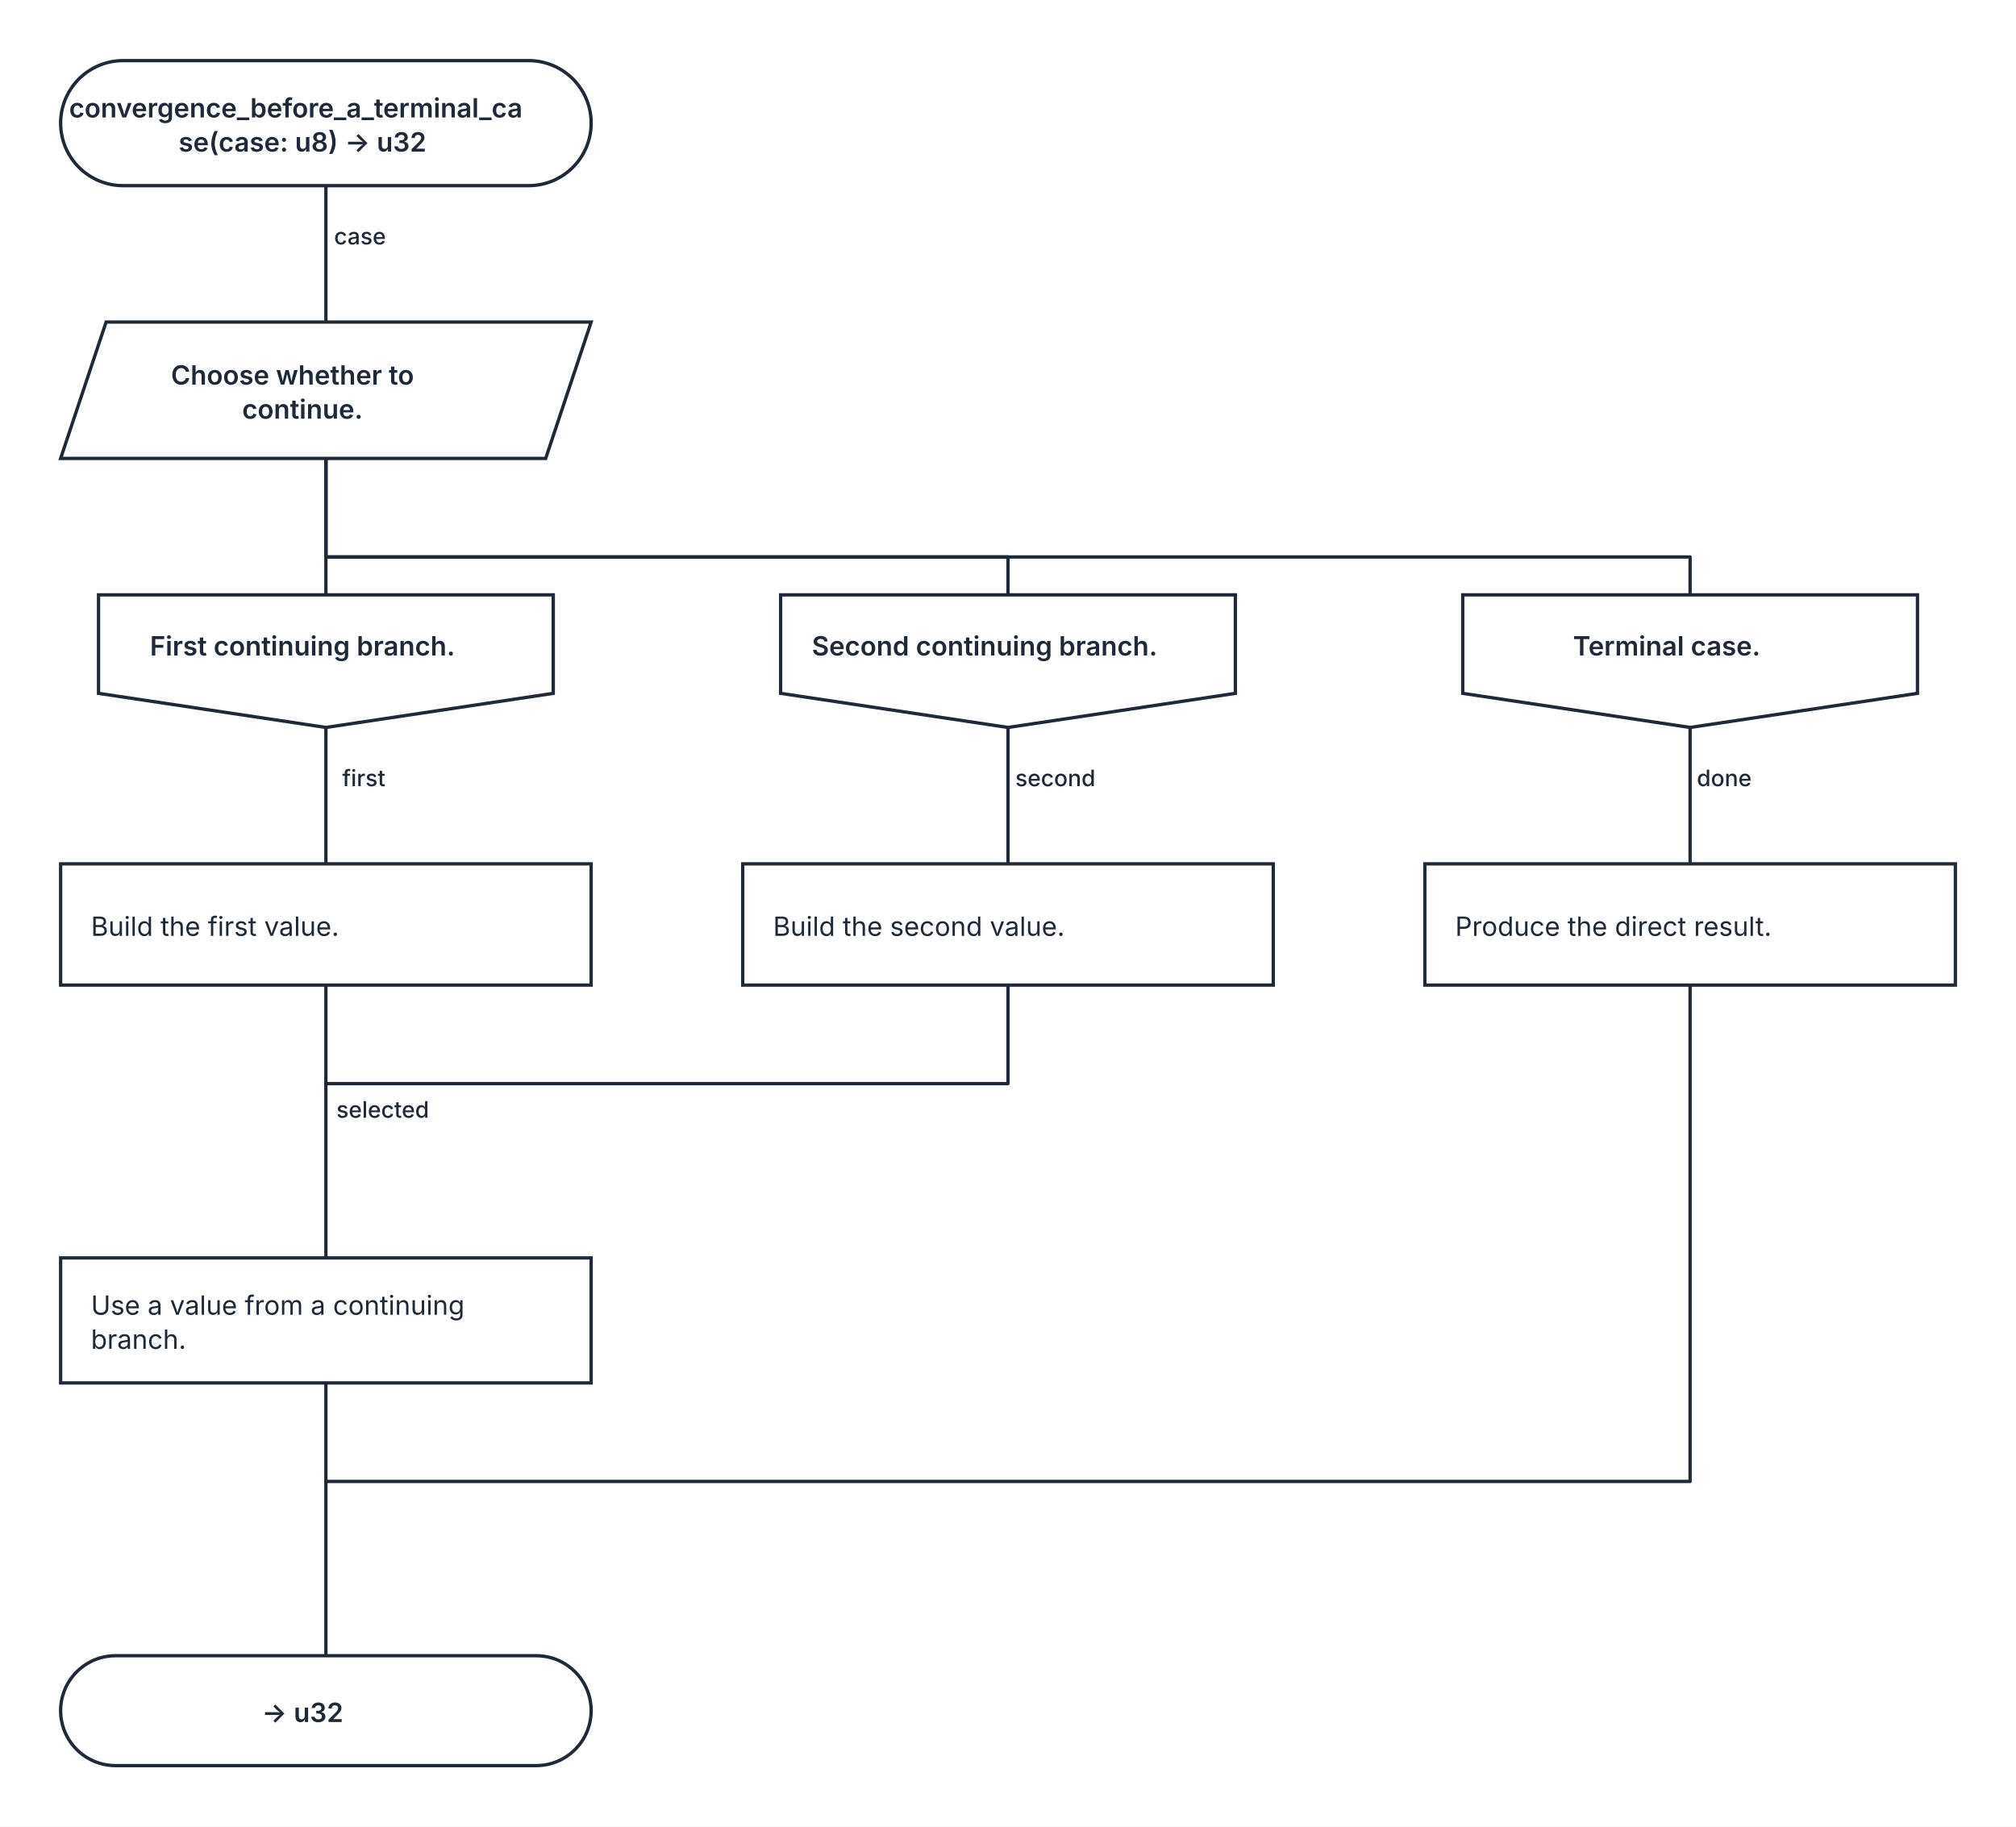
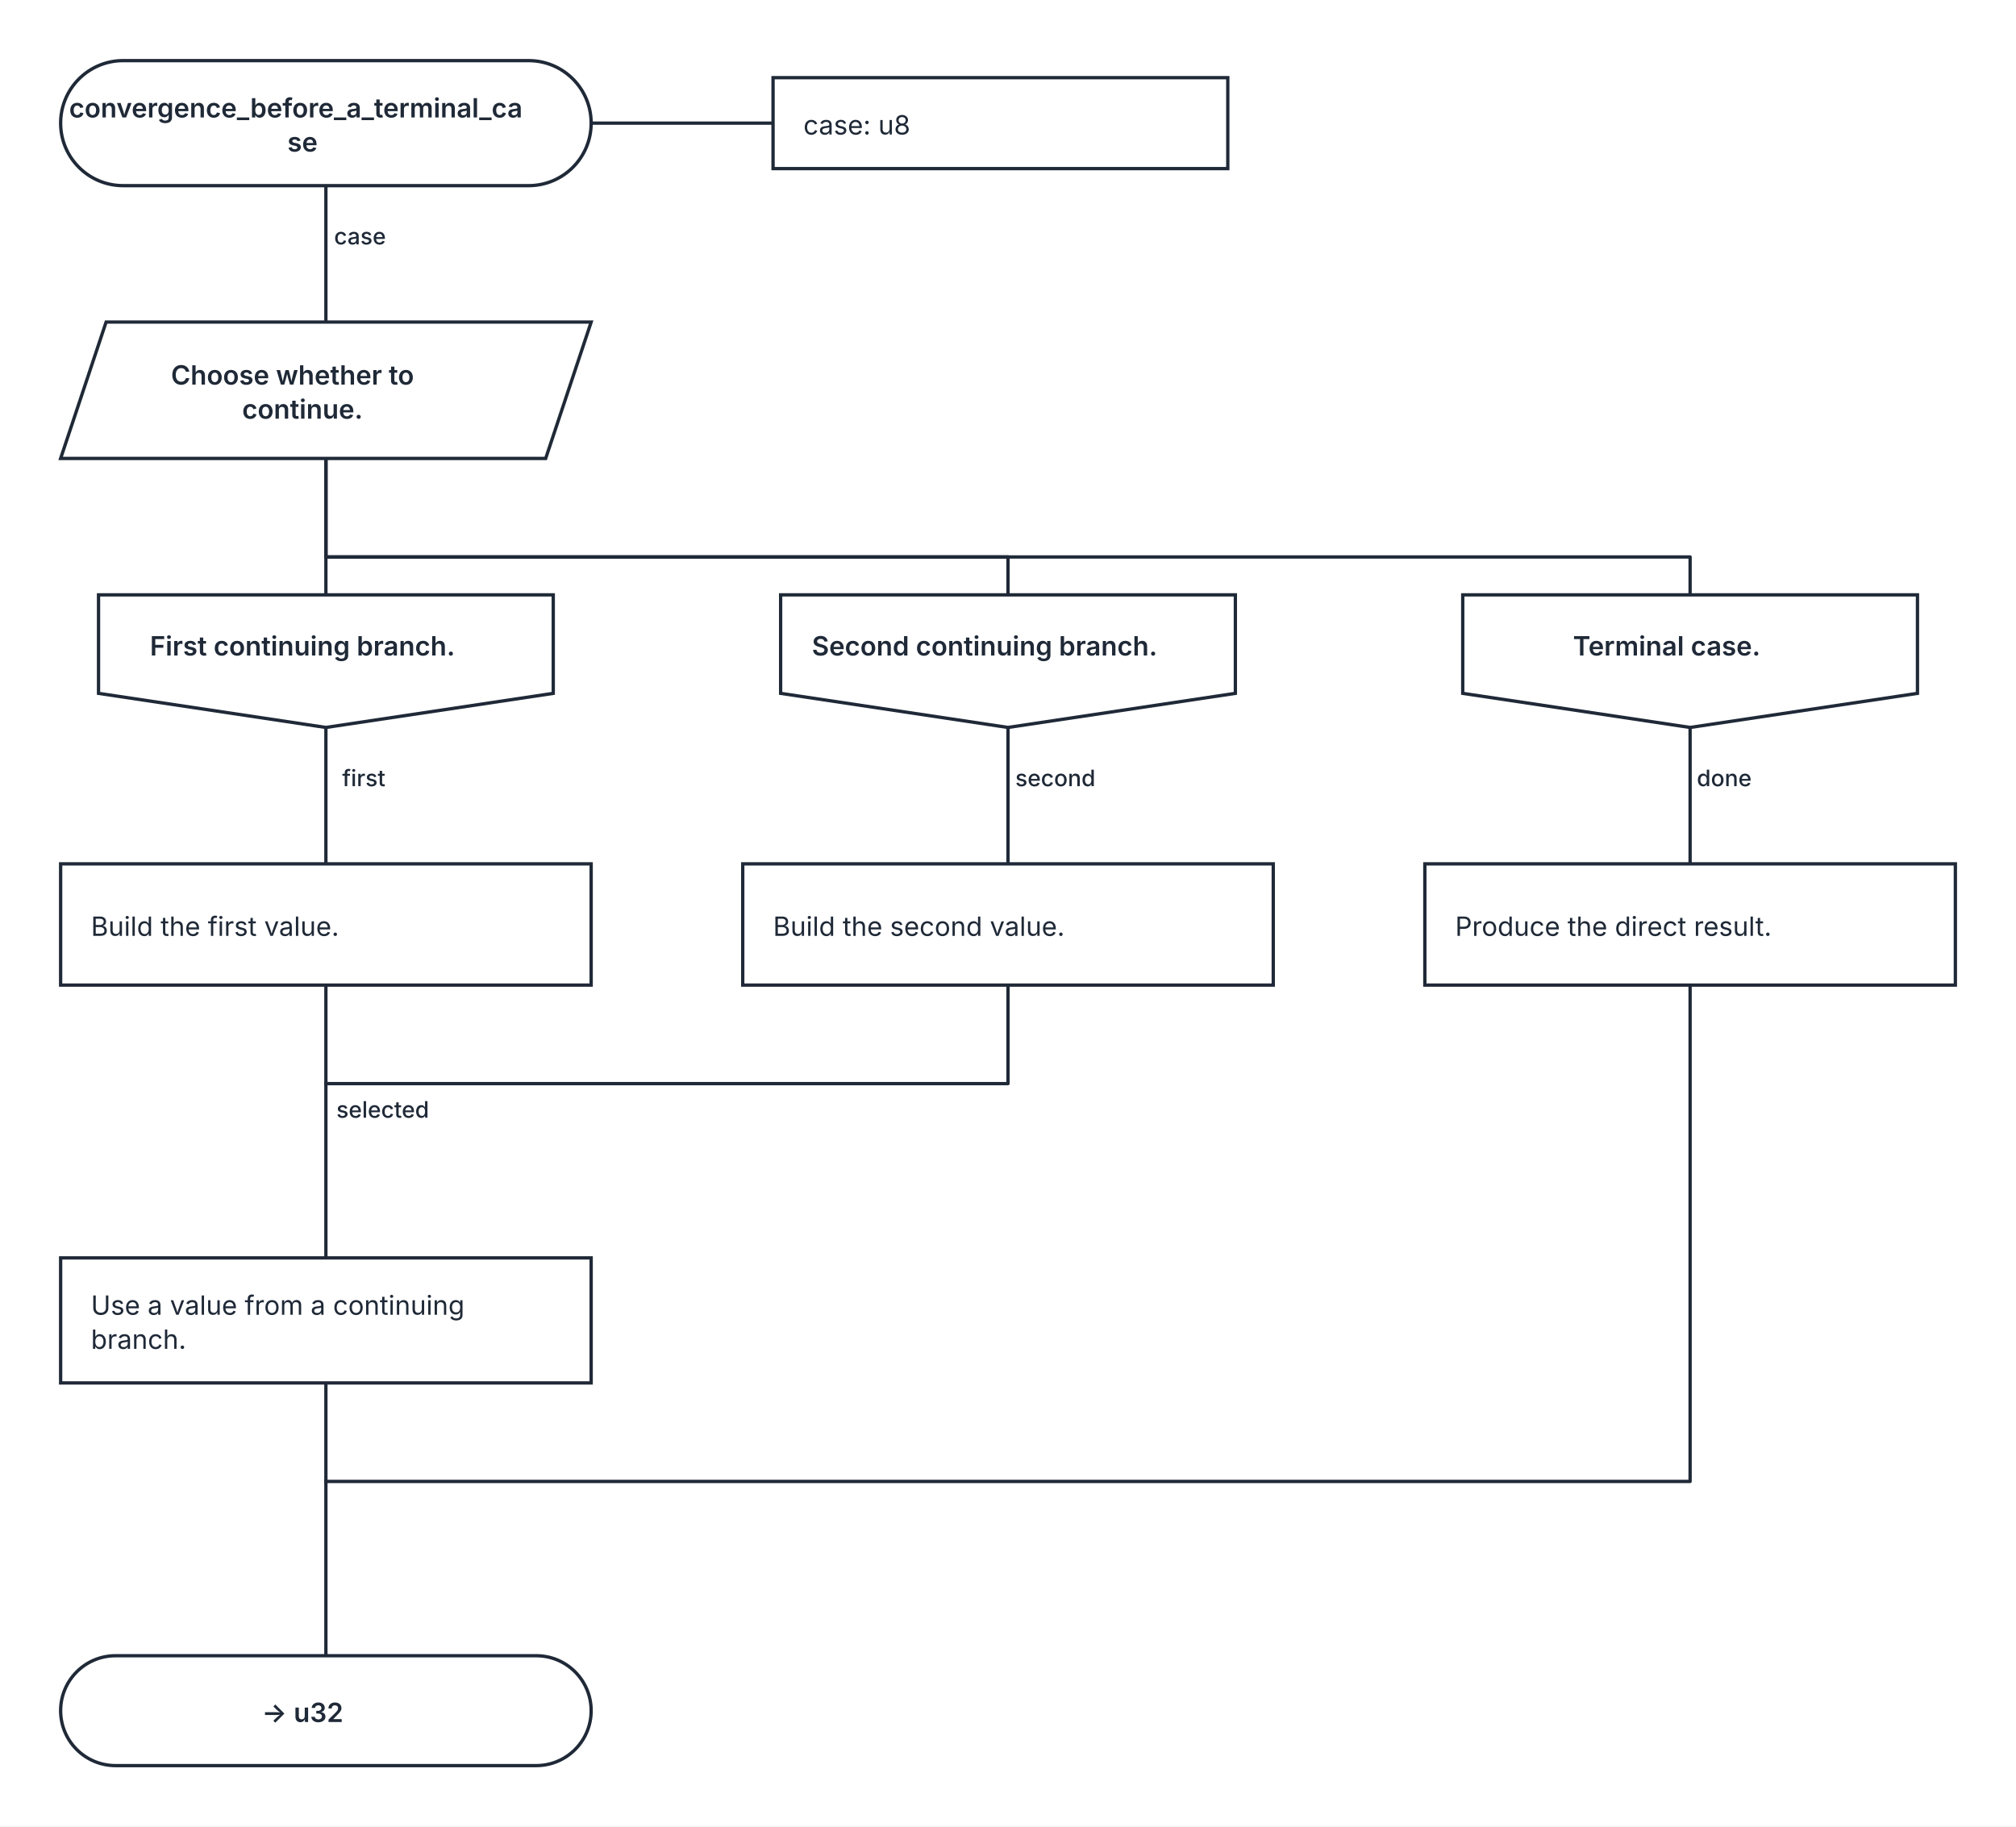
<svg xmlns="http://www.w3.org/2000/svg" width="1064" height="964" viewBox="0 0 1064 964" role="img" aria-labelledby="kaalang-title" aria-describedby="kaalang-description">
  <defs>
    <style>
      svg { color: #1f2937; font-family: Inter, ui-sans-serif, system-ui, -apple-system, BlinkMacSystemFont, "Segoe UI", sans-serif; text-rendering: optimizeLegibility; }
      .connection { fill: none; stroke: currentColor; stroke-width: 1.75; stroke-linecap: square; stroke-linejoin: round; }
      .connection-label { fill: currentColor; font-size: 12px; font-weight: 500; paint-order: stroke; stroke: #ffffff; stroke-width: 5px; stroke-linejoin: round; text-anchor: middle; }
+       .parameter-link { fill: none; stroke: currentColor; stroke-width: 1.75; }
      .node-shape { fill: #ffffff; stroke: currentColor; stroke-width: 1.75; }
      .label { fill: currentColor; font-size: 14px; text-anchor: middle; }
      .start .label, .question .label, .select .label, .case .label, .end .label { font-weight: 600; }
-       .action .label { font-weight: 400; text-anchor: start; }
+       .action .label, .parameter-panel .label { font-weight: 400; text-anchor: start; }
    </style>
  </defs>
  <rect width="100%" height="100%" fill="#ffffff" />
  <g class="connections">
    <path class="connection" d="M 172 98 L 172 170" />
    <path class="connection" d="M 172 242 L 172 314" />
    <path class="connection" d="M 172 242 L 172 294 L 532 294 L 532 314" />
    <path class="connection" d="M 172 242 L 172 294 L 892 294 L 892 314" />
    <path class="connection" d="M 172 384 L 172 456" />
    <path class="connection" d="M 532 384 L 532 456" />
    <path class="connection" d="M 892 384 L 892 456" />
    <path class="connection" d="M 172 520 L 172 572" />
    <path class="connection" d="M 532 520 L 532 572 L 172 572" />
    <path class="connection" d="M 892 520 L 892 782 L 172 782" />
    <path class="connection" d="M 172 730 L 172 782" />
    <path class="connection" d="M 172 572 L 172 664" />
    <path class="connection" d="M 172 782 L 172 874" />
    <text class="connection-label" x="210" y="590" xml:space="preserve">
      <tspan x="210" dy="0">selected</tspan>
    </text>
    <text class="connection-label" x="198" y="129" xml:space="preserve">
      <tspan x="198" dy="0">case</tspan>
    </text>
    <text class="connection-label" x="200" y="415" xml:space="preserve">
      <tspan x="200" dy="0">first</tspan>
    </text>
    <text class="connection-label" x="565" y="415" xml:space="preserve">
      <tspan x="565" dy="0">second</tspan>
    </text>
    <text class="connection-label" x="918" y="415" xml:space="preserve">
      <tspan x="918" dy="0">done</tspan>
    </text>
  </g>
  <g class="nodes">
+     <path class="parameter-link" d="M 312 65 L 408 65" />
+     <g class="parameter-panel" transform="translate(528 65)">
+       <rect class="node-shape" x="-120" y="-24" width="240" height="48" />
+       <text class="label" x="-104" y="6" xml:space="preserve">
+         <tspan x="-104" dy="0">case: u8</tspan>
+       </text>
+     </g>
    <g class="node start" transform="translate(172 65)">
      <rect class="node-shape" x="-140" y="-33" width="280" height="66" rx="33" />
      <text class="label" y="-3" xml:space="preserve">
        <tspan x="0" dy="0">convergence_before_a_terminal_ca</tspan>
-         <tspan x="0" dy="18">se(case: u8) -&gt; u32</tspan>
+         <tspan x="0" dy="18">se</tspan>
      </text>
    </g>
    <g class="node select" transform="translate(172 206)">
      <polygon class="node-shape" points="-116,-36 140,-36 116,36 -140,36" />
      <text class="label" y="-3" xml:space="preserve">
        <tspan x="0" dy="0">Choose whether to </tspan>
        <tspan x="0" dy="18">continue.</tspan>
      </text>
    </g>
    <g class="node case" transform="translate(172 349)">
      <polygon class="node-shape" points="-120,-35 120,-35 120,17 0,35 -120,17" />
      <text class="label" y="-3" xml:space="preserve">
        <tspan x="0" dy="0">First continuing branch.</tspan>
      </text>
    </g>
    <g class="node case" transform="translate(532 349)">
      <polygon class="node-shape" points="-120,-35 120,-35 120,17 0,35 -120,17" />
      <text class="label" y="-3" xml:space="preserve">
        <tspan x="0" dy="0">Second continuing branch.</tspan>
      </text>
    </g>
    <g class="node case" transform="translate(892 349)">
      <polygon class="node-shape" points="-120,-35 120,-35 120,17 0,35 -120,17" />
      <text class="label" y="-3" xml:space="preserve">
        <tspan x="0" dy="0">Terminal case.</tspan>
      </text>
    </g>
    <g class="node action" transform="translate(172 488)">
      <rect class="node-shape" x="-140" y="-32" width="280" height="64" />
      <text class="label" y="6" xml:space="preserve">
        <tspan x="-124" dy="0">Build the first value.</tspan>
      </text>
    </g>
    <g class="node action" transform="translate(532 488)">
      <rect class="node-shape" x="-140" y="-32" width="280" height="64" />
      <text class="label" y="6" xml:space="preserve">
        <tspan x="-124" dy="0">Build the second value.</tspan>
      </text>
    </g>
    <g class="node action" transform="translate(892 488)">
      <rect class="node-shape" x="-140" y="-32" width="280" height="64" />
      <text class="label" y="6" xml:space="preserve">
        <tspan x="-124" dy="0">Produce the direct result.</tspan>
      </text>
    </g>
    <g class="node action" transform="translate(172 697)">
      <rect class="node-shape" x="-140" y="-33" width="280" height="66" />
      <text class="label" y="-3" xml:space="preserve">
        <tspan x="-124" dy="0">Use a value from a continuing </tspan>
        <tspan x="-124" dy="18">branch.</tspan>
      </text>
    </g>
    <g class="node end" transform="translate(172 903)">
      <rect class="node-shape" x="-140" y="-29" width="280" height="58" rx="29" />
      <text class="label" y="6" xml:space="preserve">
        <tspan x="0" dy="0">-&gt; u32</tspan>
      </text>
    </g>
  </g>
</svg>
